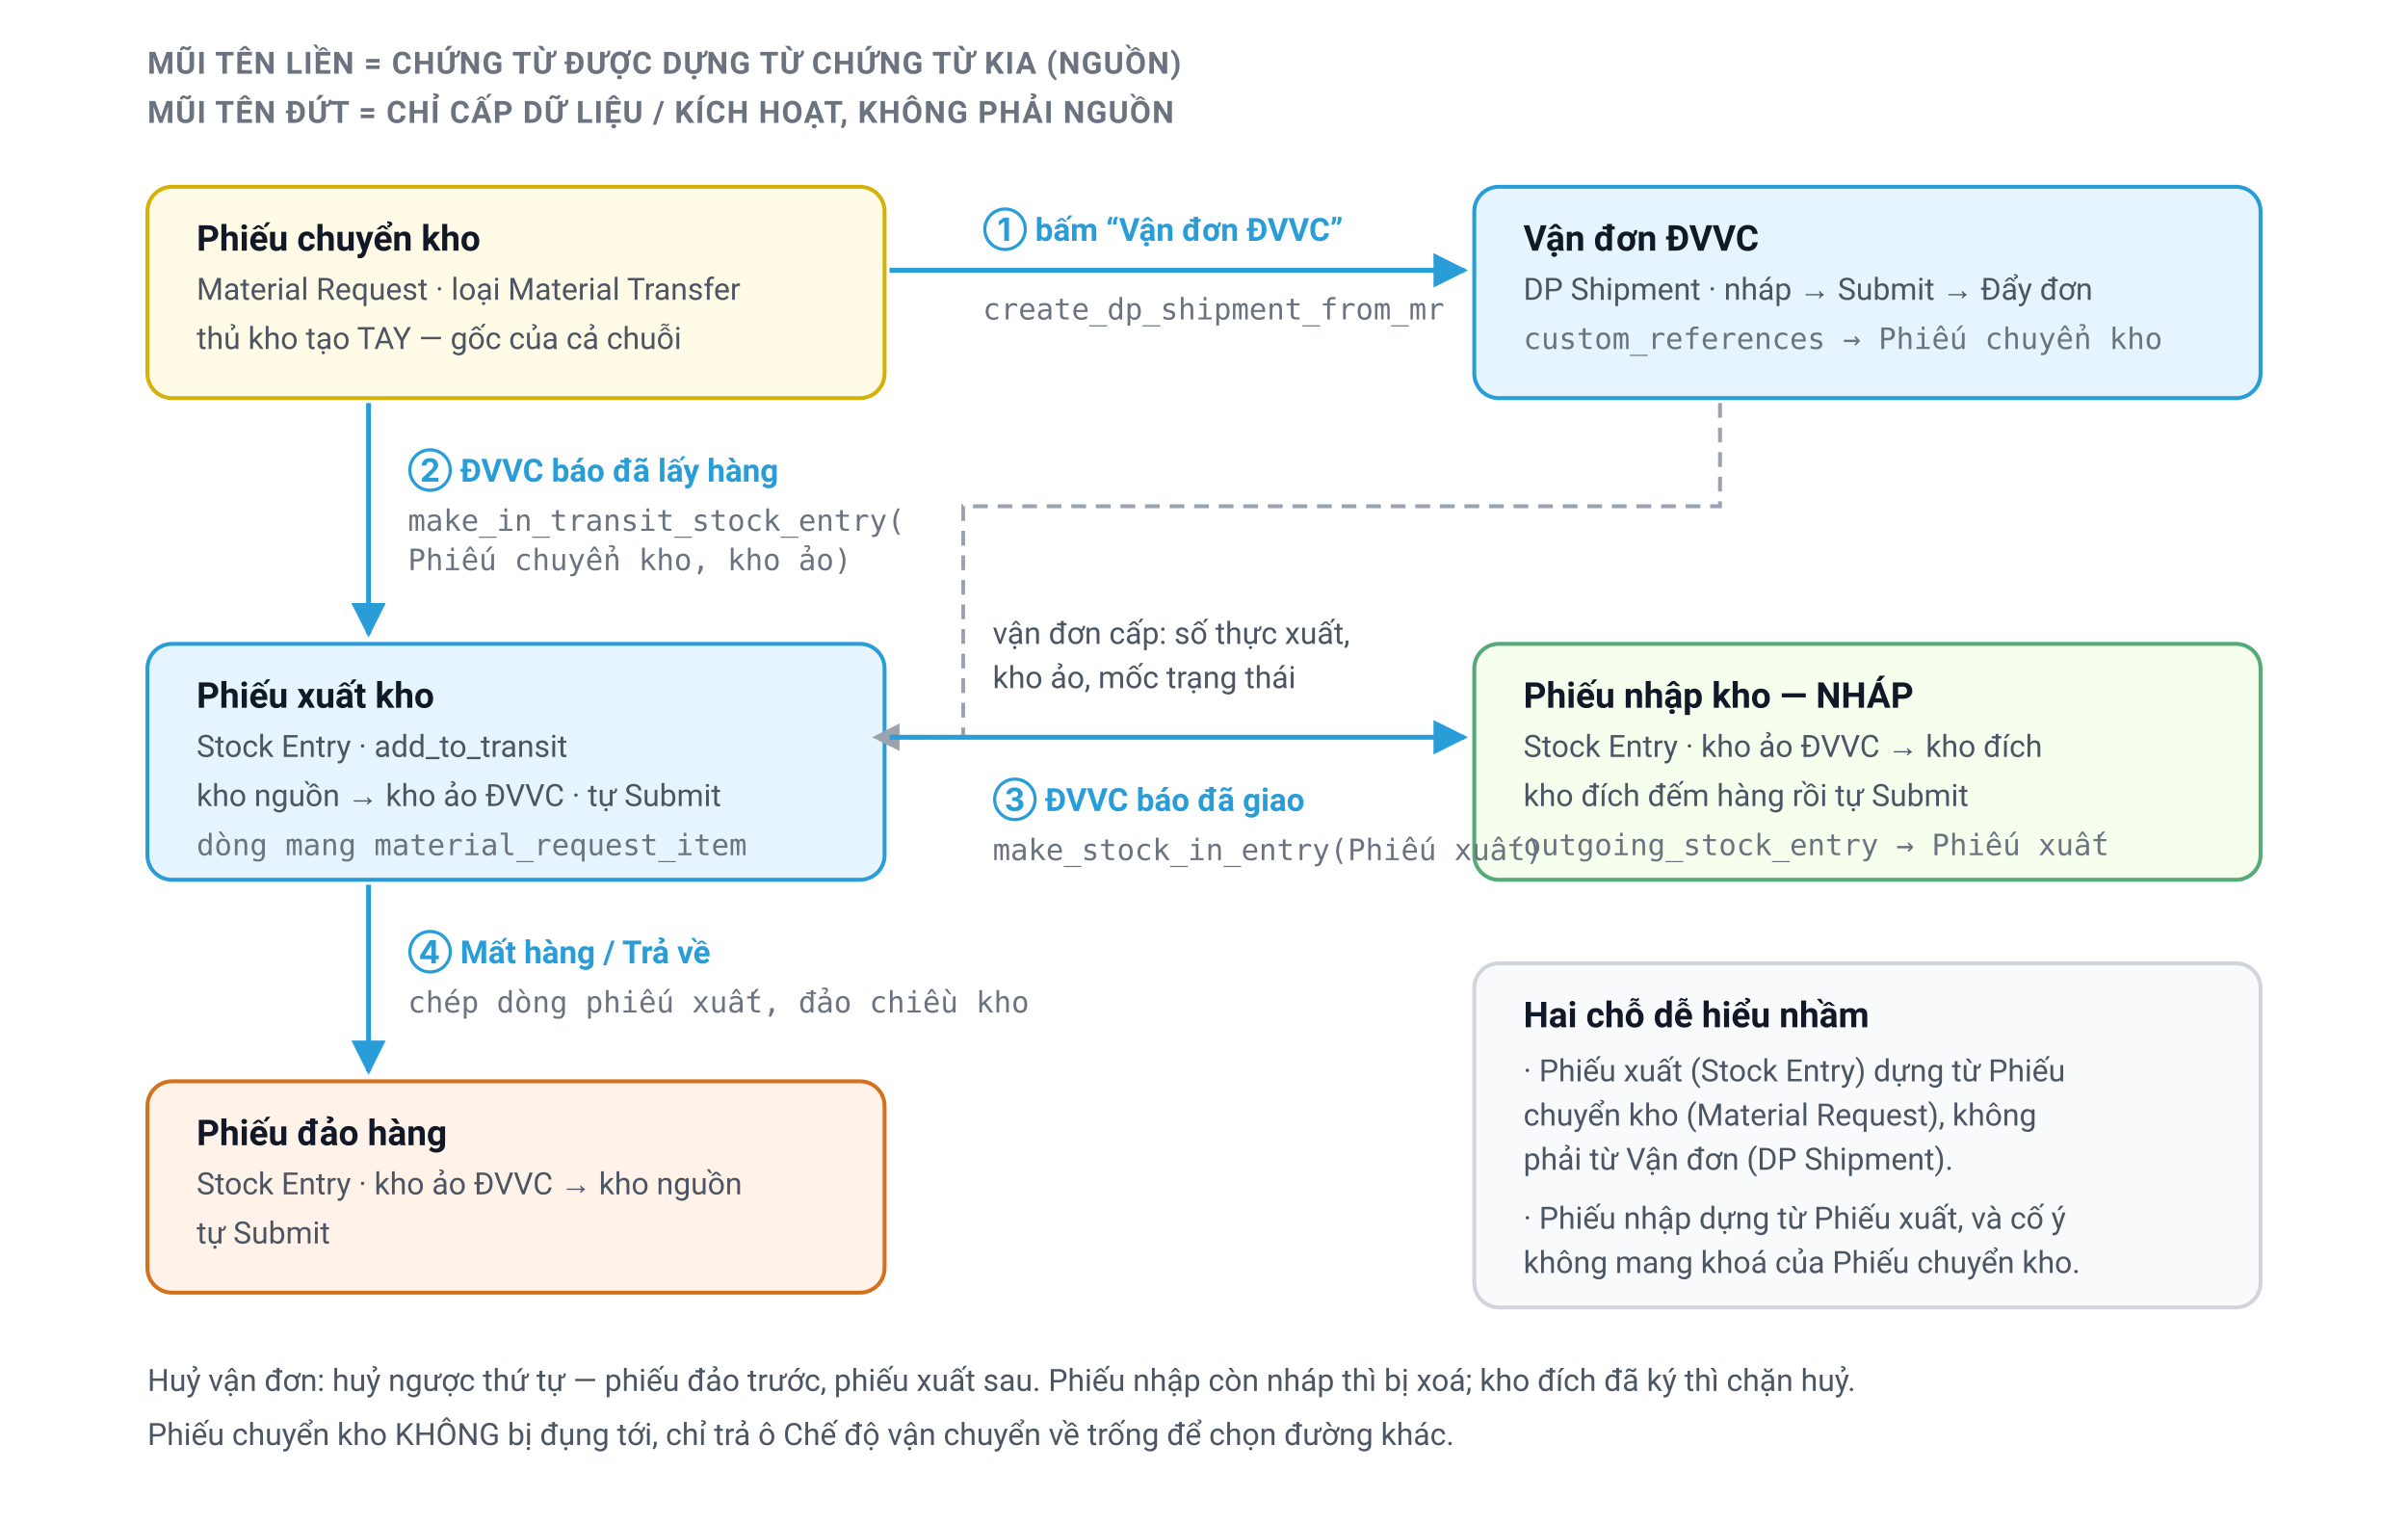
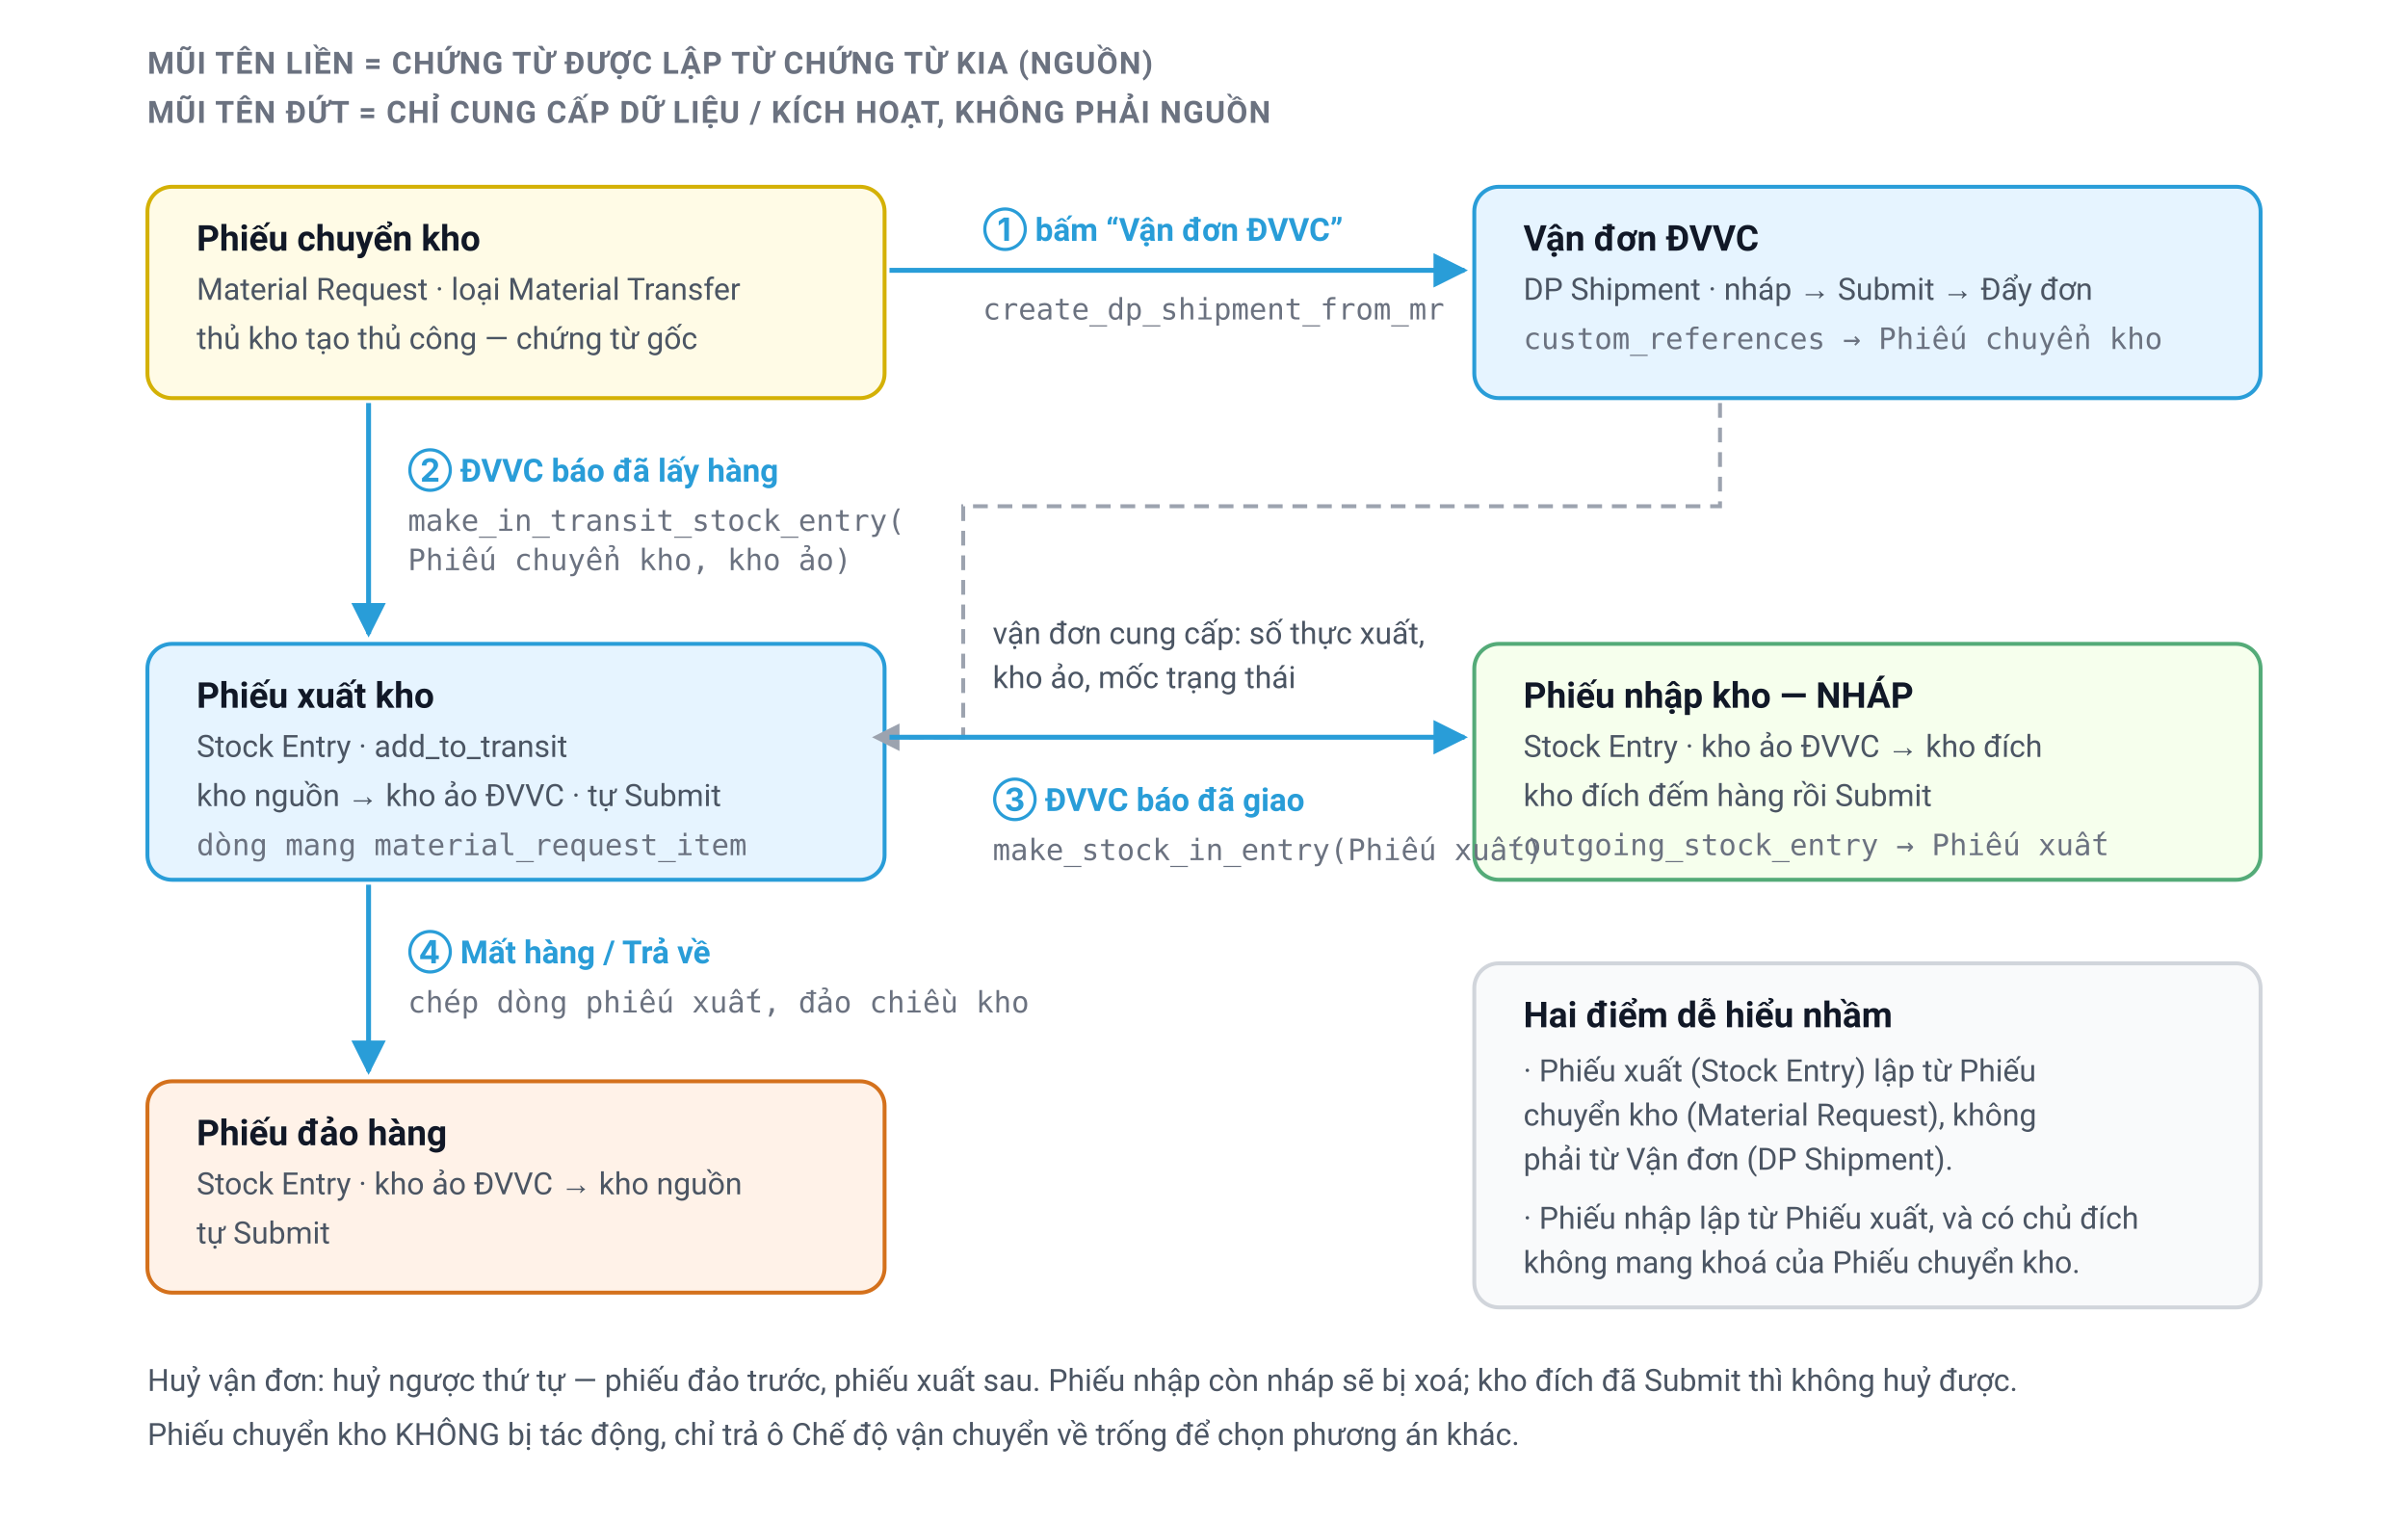
<svg xmlns="http://www.w3.org/2000/svg" viewBox="0 0 980 620" width="980" height="620" font-family="system-ui, -apple-system, 'Segoe UI', Roboto, Arial, sans-serif">
  <style>
    .box   { rx: 10; ry: 10; stroke-width: 1.6; }
    .human { fill: #f9f0ff; stroke: #9254de; }
    .auto  { fill: #e6f4ff; stroke: #299dd8; }
    .done  { fill: #f6ffed; stroke: #54ab78; }
    .wh    { fill: #fffbe6; stroke: #d4b106; }
    .warn  { fill: #fff2e8; stroke: #d4711c; }
    .tb    { font-size: 14.5px; font-weight: 600; fill: #111827; }
    .t     { font-size: 13.5px; fill: #1f2937; }
    .ts    { font-size: 12.5px; fill: #4b5563; }
    .tm    { font-size: 12px; fill: #6b7280; font-family: ui-monospace, SFMono-Regular, Menlo, monospace; }
    .lane  { font-size: 12.5px; font-weight: 700; fill: #6b7280; letter-spacing: .04em; }
    .arrow { stroke: #299dd8; stroke-width: 2; fill: none; }
    .feed  { stroke: #9ca3af; stroke-width: 1.6; fill: none; stroke-dasharray: 6 4; }
    .step  { font-size: 13px; font-weight: 700; fill: #299dd8; }
  </style>
  <defs>
    <marker id="ah" viewBox="0 0 10 10" refX="9" refY="5" markerWidth="7" markerHeight="7" orient="auto">
      <path d="M0,0 L10,5 L0,10 z" fill="#299dd8" />
    </marker>
    <marker id="ag" viewBox="0 0 10 10" refX="9" refY="5" markerWidth="7" markerHeight="7" orient="auto">
      <path d="M0,0 L10,5 L0,10 z" fill="#9ca3af" />
    </marker>
  </defs>
-   <text class="lane" x="60" y="30">MŨI TÊN LIỀN = CHỨNG TỪ ĐƯỢC DỰNG TỪ CHỨNG TỪ KIA (NGUỒN)</text>
-   <text class="lane" x="60" y="50">MŨI TÊN ĐỨT = CHỈ CẤP DỮ LIỆU / KÍCH HOẠT, KHÔNG PHẢI NGUỒN</text>
+   <text class="lane" x="60" y="30">MŨI TÊN LIỀN = CHỨNG TỪ ĐƯỢC LẬP TỪ CHỨNG TỪ KIA (NGUỒN)</text>
+   <text class="lane" x="60" y="50">MŨI TÊN ĐỨT = CHỈ CUNG CẤP DỮ LIỆU / KÍCH HOẠT, KHÔNG PHẢI NGUỒN</text>
  <rect class="box wh" x="60" y="76" width="300" height="86" />
  <text class="tb" x="80" y="102">Phiếu chuyển kho</text>
  <text class="ts" x="80" y="122">Material Request · loại Material Transfer</text>
-   <text class="ts" x="80" y="142">thủ kho tạo TAY — gốc của cả chuỗi</text>
+   <text class="ts" x="80" y="142">thủ kho tạo thủ công — chứng từ gốc</text>
  <rect class="box auto" x="600" y="76" width="320" height="86" />
  <text class="tb" x="620" y="102">Vận đơn ĐVVC</text>
  <text class="ts" x="620" y="122">DP Shipment · nháp → Submit → Đẩy đơn</text>
  <text class="tm" x="620" y="142">custom_references → Phiếu chuyển kho</text>
  <path class="arrow" d="M362,110 L596,110" marker-end="url(#ah)" />
  <text class="step" x="400" y="98">① bấm “Vận đơn ĐVVC”</text>
  <text class="tm" x="400" y="130">create_dp_shipment_from_mr</text>
  <rect class="box auto" x="60" y="262" width="300" height="96" />
  <text class="tb" x="80" y="288">Phiếu xuất kho</text>
  <text class="ts" x="80" y="308">Stock Entry · add_to_transit</text>
  <text class="ts" x="80" y="328">kho nguồn → kho ảo ĐVVC · tự Submit</text>
  <text class="tm" x="80" y="348">dòng mang material_request_item</text>
  <path class="arrow" d="M150,164 L150,258" marker-end="url(#ah)" />
  <text class="step" x="166" y="196">② ĐVVC báo đã lấy hàng</text>
  <text class="tm" x="166" y="216">make_in_transit_stock_entry(</text>
  <text class="tm" x="166" y="232">  Phiếu chuyển kho, kho ảo)</text>
  <path class="feed" d="M700,164 L700,206 L392,206 L392,300 L356,300" marker-end="url(#ag)" />
-   <text class="ts" x="404" y="262">vận đơn cấp: số thực xuất,</text>
+   <text class="ts" x="404" y="262">vận đơn cung cấp: số thực xuất,</text>
  <text class="ts" x="404" y="280">kho ảo, mốc trạng thái</text>
  <rect class="box done" x="600" y="262" width="320" height="96" />
  <text class="tb" x="620" y="288">Phiếu nhập kho — NHÁP</text>
  <text class="ts" x="620" y="308">Stock Entry · kho ảo ĐVVC → kho đích</text>
-   <text class="ts" x="620" y="328">kho đích đếm hàng rồi tự Submit</text>
+   <text class="ts" x="620" y="328">kho đích đếm hàng rồi Submit</text>
  <text class="tm" x="620" y="348">outgoing_stock_entry → Phiếu xuất</text>
  <path class="arrow" d="M362,300 L596,300" marker-end="url(#ah)" />
  <text class="step" x="404" y="330">③ ĐVVC báo đã giao</text>
  <text class="tm" x="404" y="350">make_stock_in_entry(Phiếu xuất)</text>
  <rect class="box warn" x="60" y="440" width="300" height="86" />
  <text class="tb" x="80" y="466">Phiếu đảo hàng</text>
  <text class="ts" x="80" y="486">Stock Entry · kho ảo ĐVVC → kho nguồn</text>
  <text class="ts" x="80" y="506">tự Submit</text>
  <path class="arrow" d="M150,360 L150,436" marker-end="url(#ah)" />
  <text class="step" x="166" y="392">④ Mất hàng / Trả về</text>
  <text class="tm" x="166" y="412">chép dòng phiếu xuất, đảo chiều kho</text>
  <rect class="box" x="600" y="392" width="320" height="140" fill="#f9fafb" stroke="#d1d5db" />
-   <text class="tb" x="620" y="418">Hai chỗ dễ hiểu nhầm</text>
-   <text class="ts" x="620" y="440">· Phiếu xuất (Stock Entry) dựng từ Phiếu</text>
+   <text class="tb" x="620" y="418">Hai điểm dễ hiểu nhầm</text>
+   <text class="ts" x="620" y="440">· Phiếu xuất (Stock Entry) lập từ Phiếu</text>
  <text class="ts" x="620" y="458">  chuyển kho (Material Request), không</text>
  <text class="ts" x="620" y="476">  phải từ Vận đơn (DP Shipment).</text>
-   <text class="ts" x="620" y="500">· Phiếu nhập dựng từ Phiếu xuất, và cố ý</text>
+   <text class="ts" x="620" y="500">· Phiếu nhập lập từ Phiếu xuất, và có chủ đích</text>
  <text class="ts" x="620" y="518">  không mang khoá của Phiếu chuyển kho.</text>
-   <text class="ts" x="60" y="566">Huỷ vận đơn: huỷ ngược thứ tự — phiếu đảo trước, phiếu xuất sau. Phiếu nhập còn nháp thì bị xoá; kho đích đã ký thì chặn huỷ.</text>
-   <text class="ts" x="60" y="588">Phiếu chuyển kho KHÔNG bị đụng tới, chỉ trả ô Chế độ vận chuyển về trống để chọn đường khác.</text>
+   <text class="ts" x="60" y="566">Huỷ vận đơn: huỷ ngược thứ tự — phiếu đảo trước, phiếu xuất sau. Phiếu nhập còn nháp sẽ bị xoá; kho đích đã Submit thì không huỷ được.</text>
+   <text class="ts" x="60" y="588">Phiếu chuyển kho KHÔNG bị tác động, chỉ trả ô Chế độ vận chuyển về trống để chọn phương án khác.</text>
</svg>
